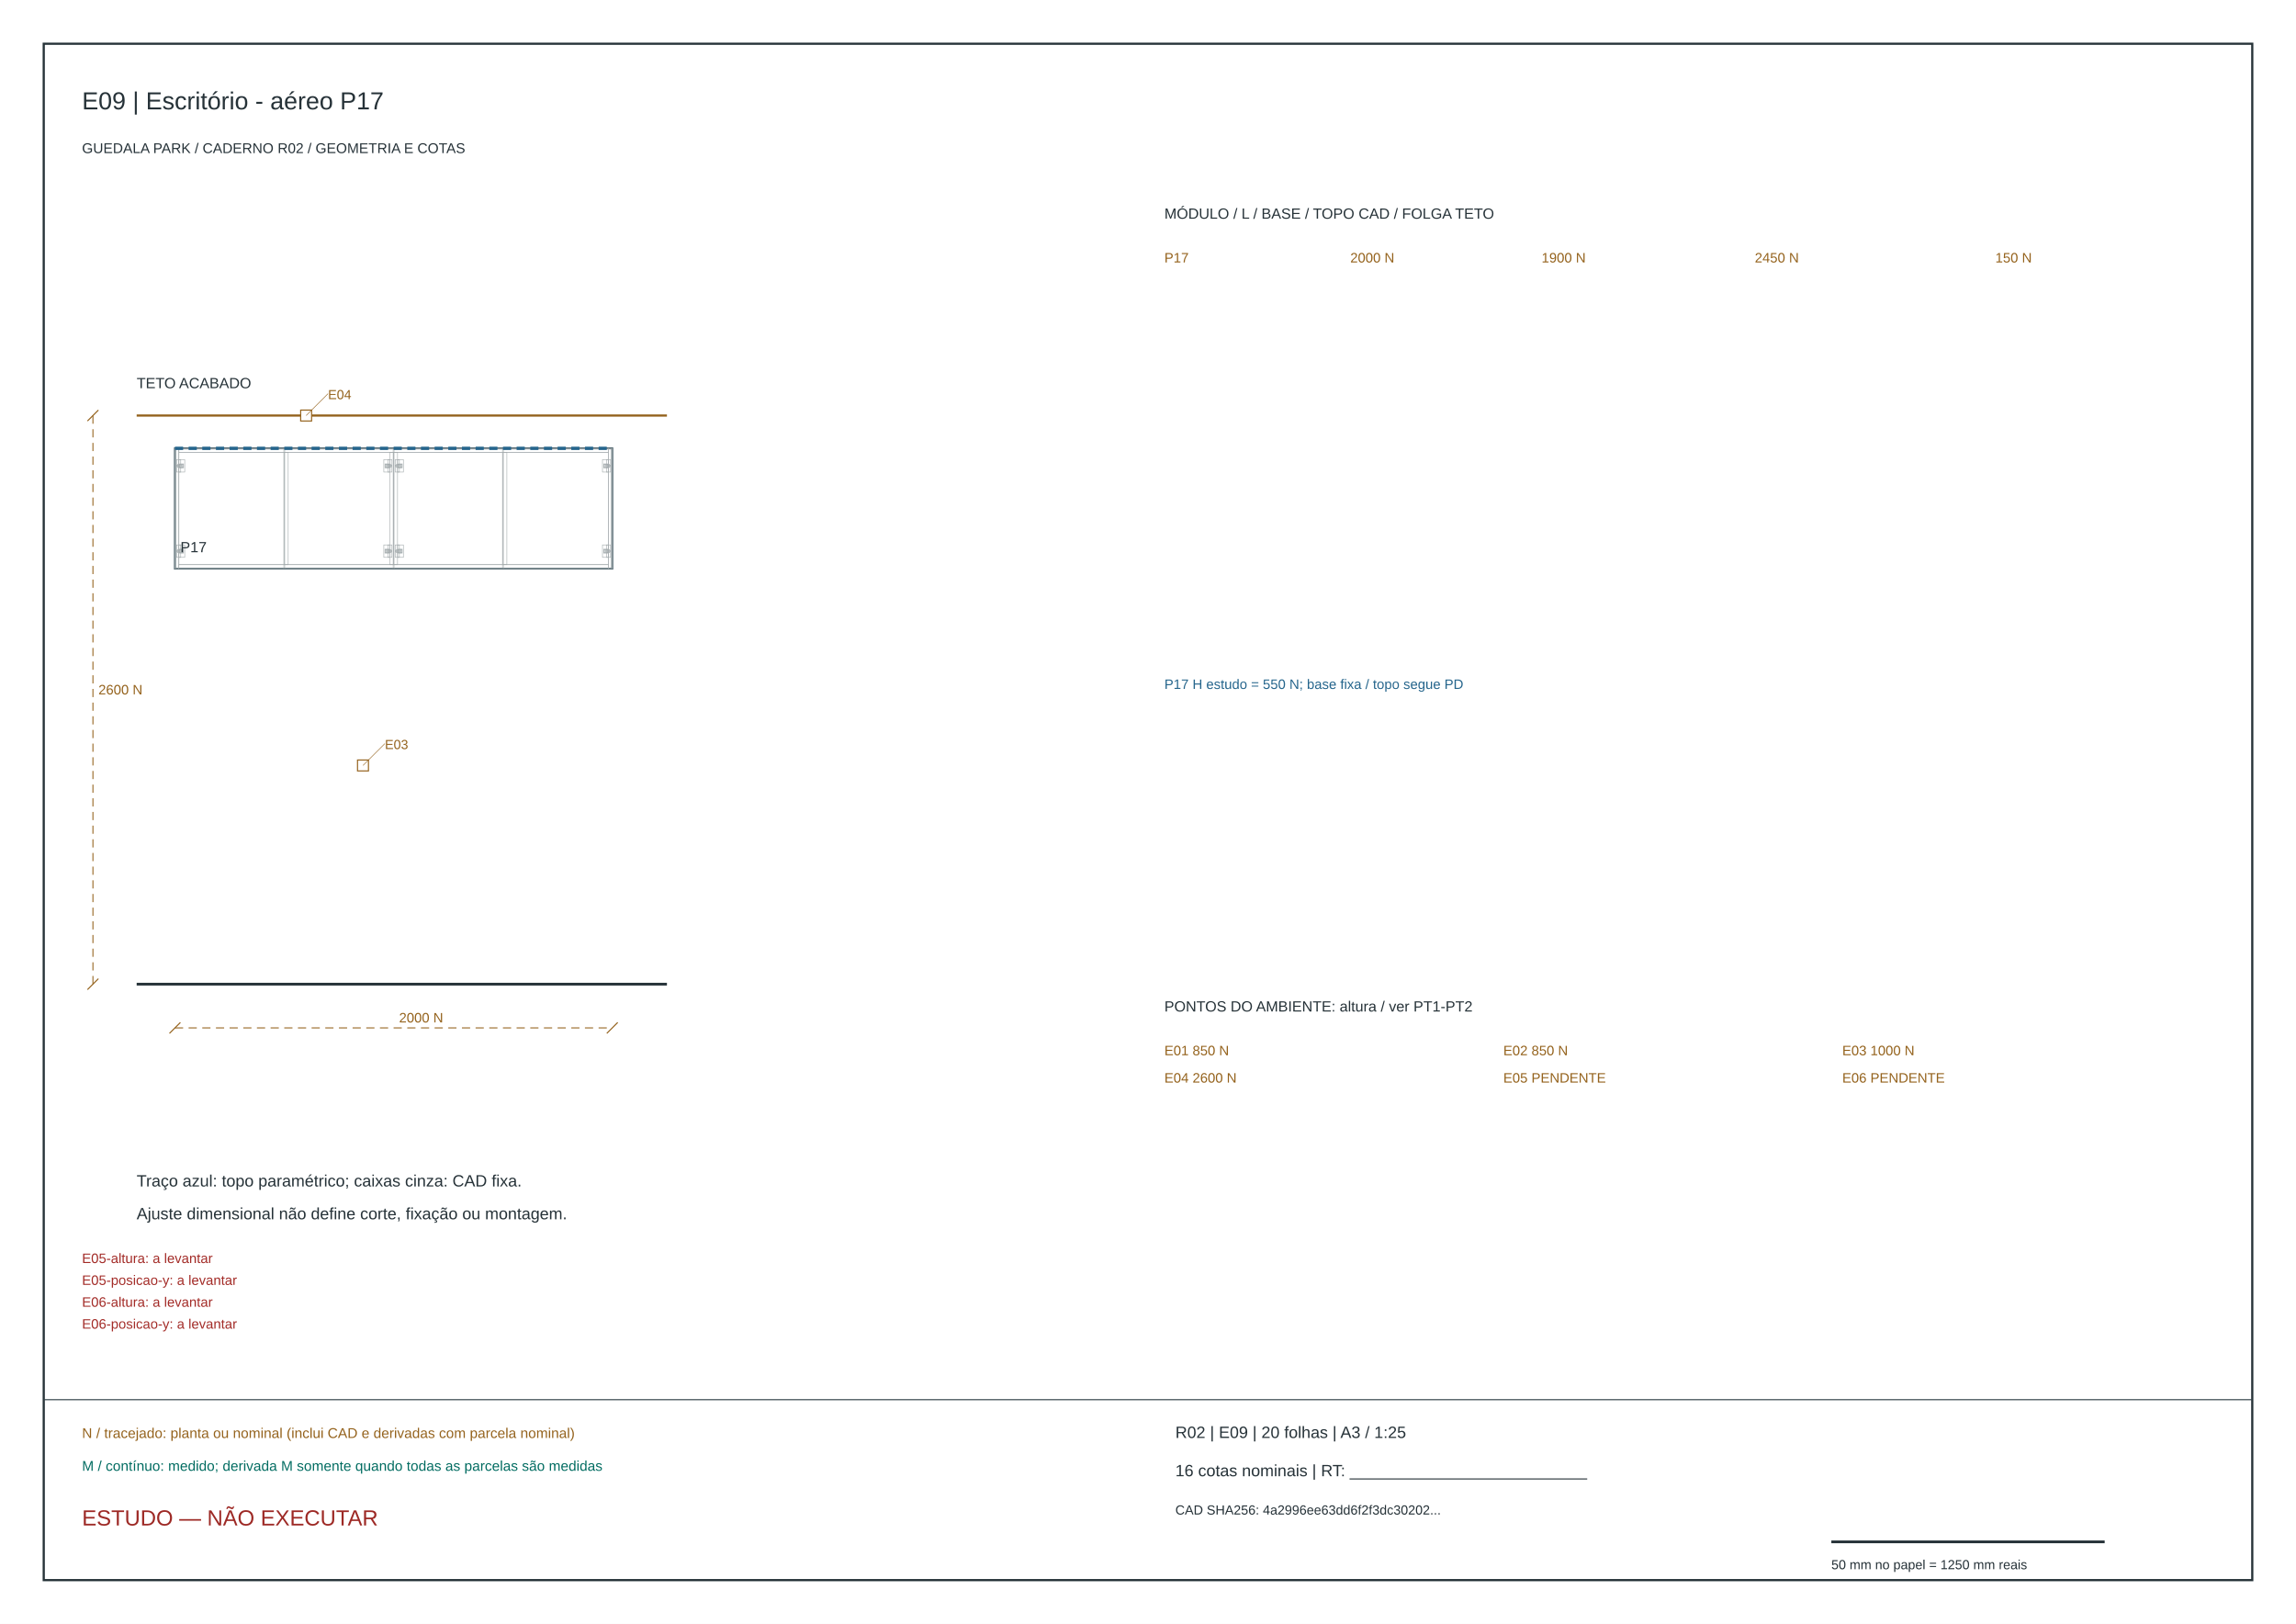
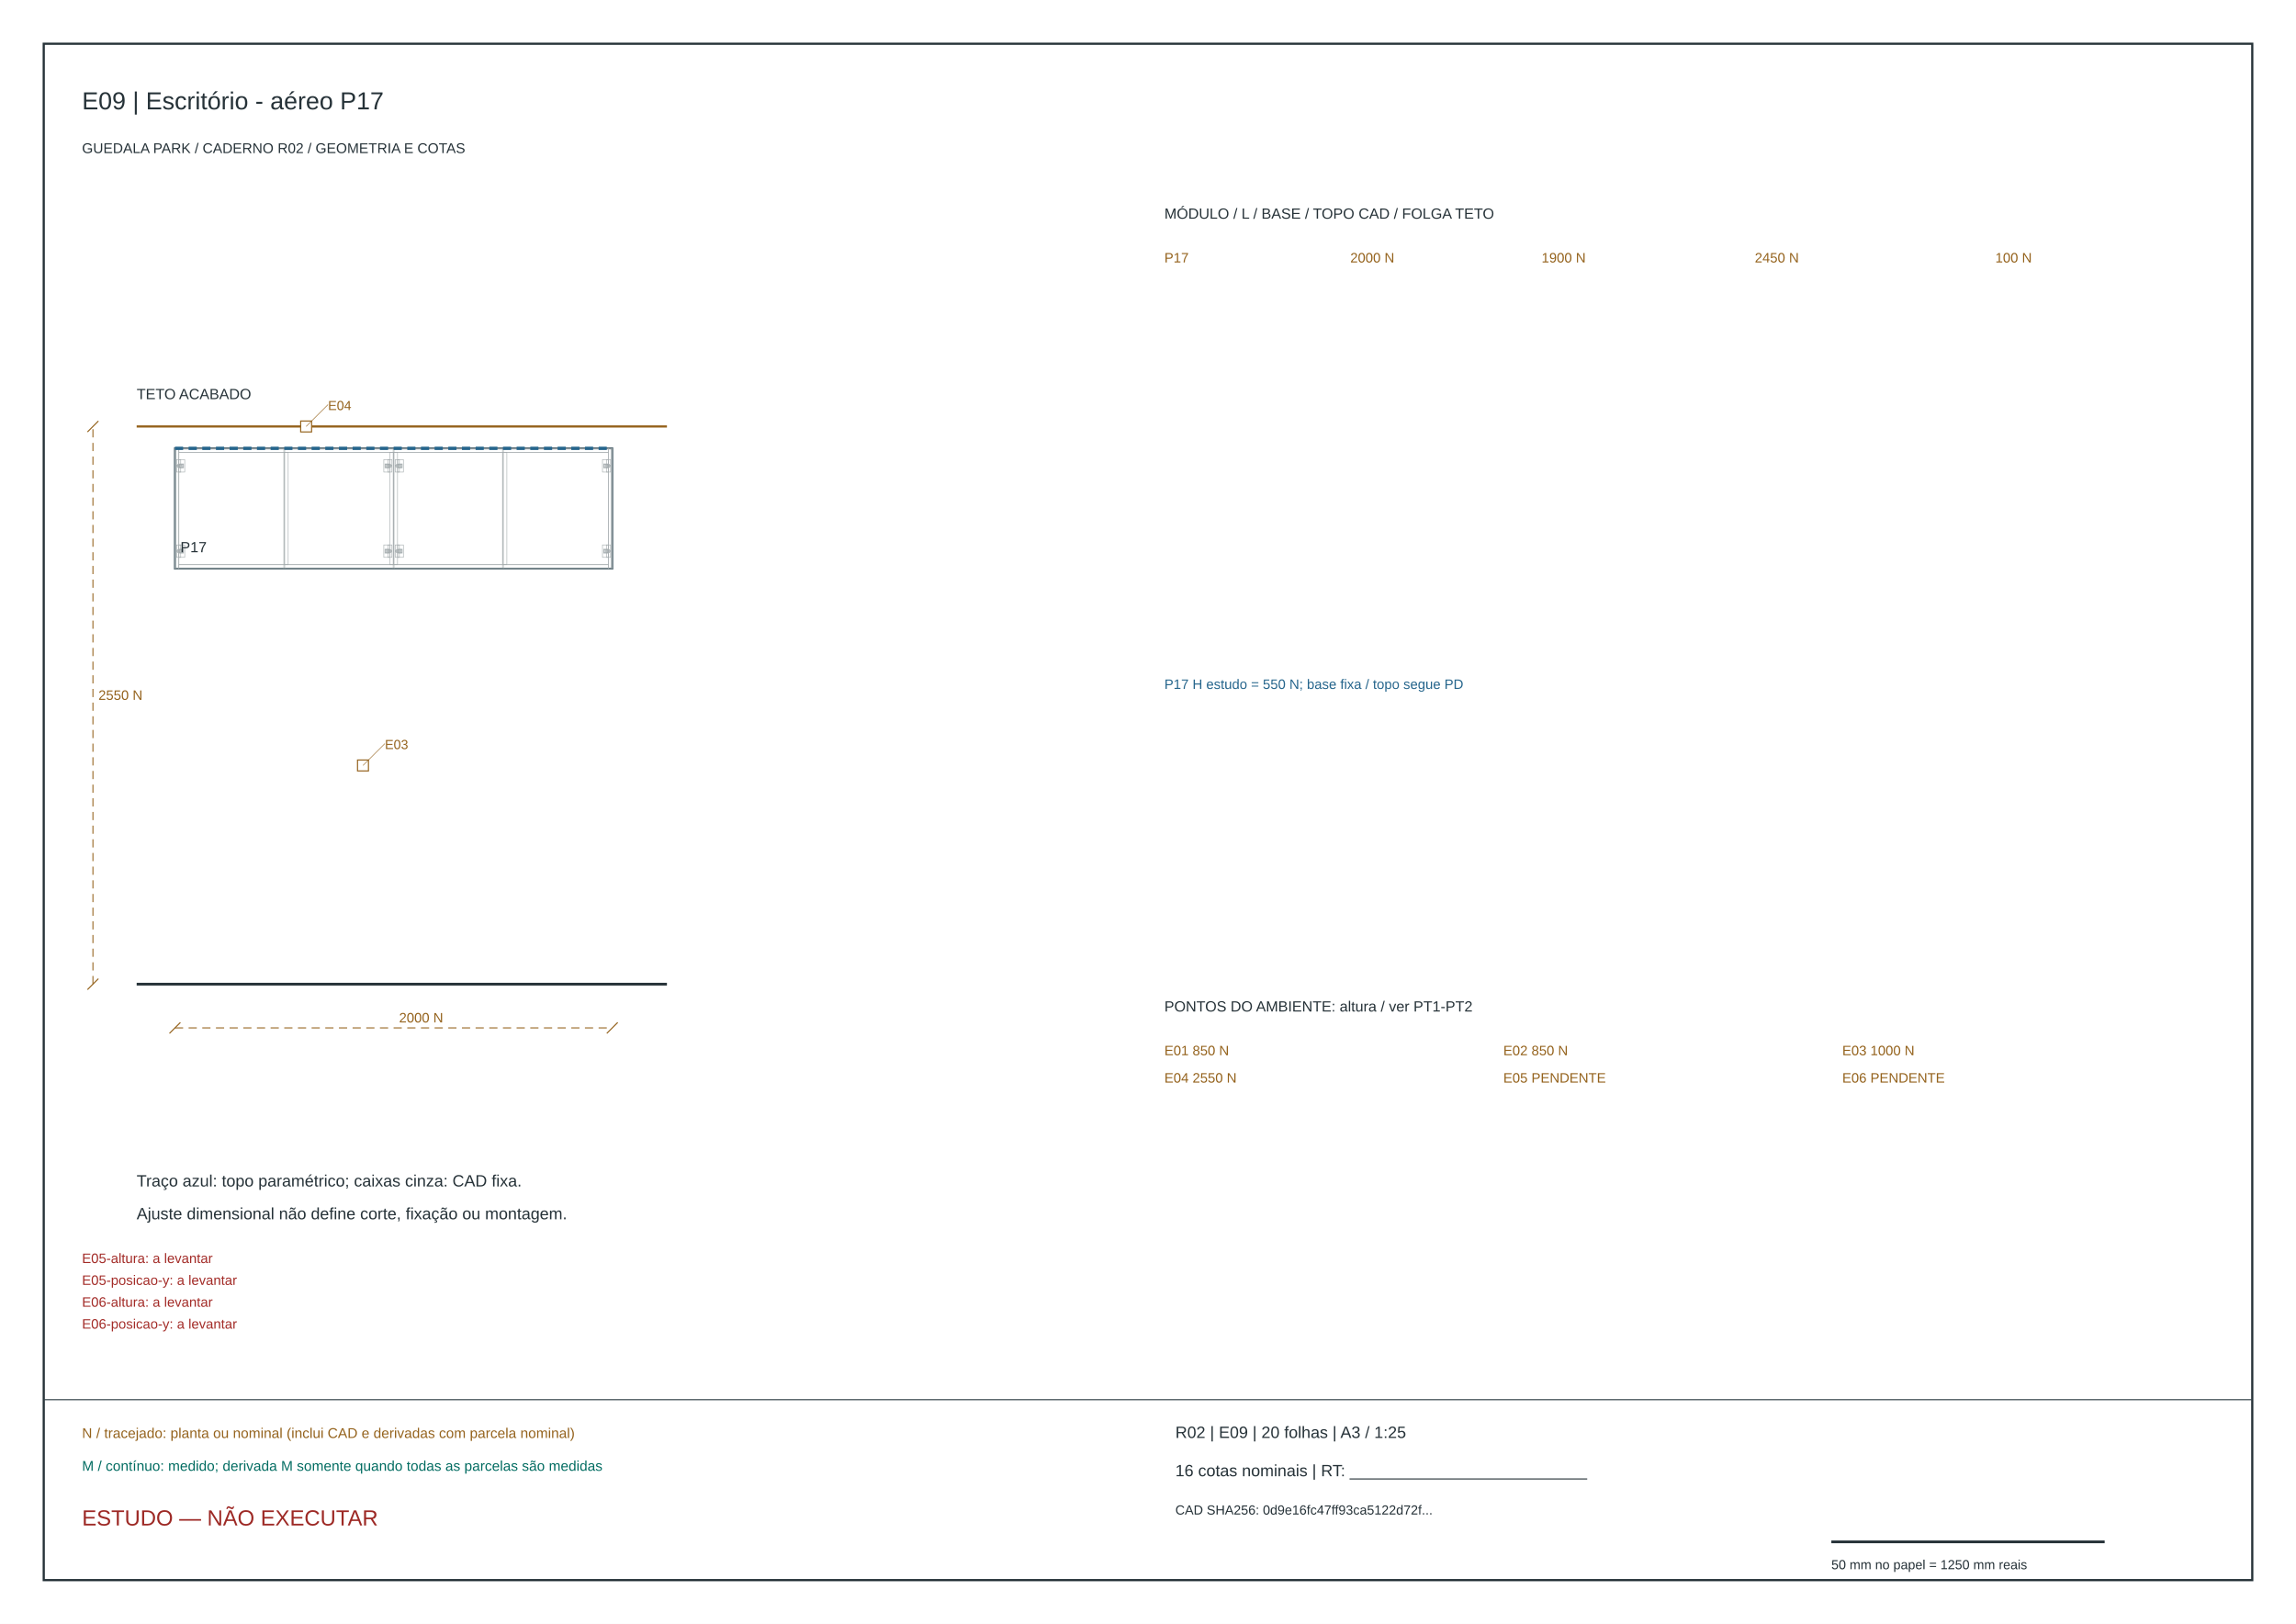
<svg xmlns="http://www.w3.org/2000/svg" width="420mm" height="297mm" viewBox="0 0 420 297">
  <rect width="420" height="297" fill="white" />
  <line x1="25" y1="180" x2="122.0" y2="180" stroke="#263238" stroke-width="0.5" />
-   <line x1="25" y1="76.0" x2="122.0" y2="76.0" stroke="#94621c" stroke-width="0.4" />
-   <line x1="17" y1="180" x2="17" y2="76.0" stroke="#94621c" stroke-width="0.18" stroke-dasharray="1.5 1" />
+   <line x1="25" y1="78.0" x2="122.0" y2="78.0" stroke="#94621c" stroke-width="0.4" />
+   <line x1="17" y1="180" x2="17" y2="78.0" stroke="#94621c" stroke-width="0.18" stroke-dasharray="1.5 1" />
  <line x1="16" y1="181" x2="18" y2="179" stroke="#94621c" stroke-width="0.2" />
-   <line x1="16" y1="77.0" x2="18" y2="75.0" stroke="#94621c" stroke-width="0.2" />
-   <text x="18.0" y="127.0" font-family="Arial, sans-serif" font-size="2.5" fill="#94621c">2600 N</text>
-   <text x="25" y="71.0" font-family="Arial, sans-serif" font-size="2.7" fill="#263238">TETO ACABADO</text>
+   <line x1="16" y1="79.0" x2="18" y2="77.0" stroke="#94621c" stroke-width="0.2" />
+   <text x="18.0" y="128.0" font-family="Arial, sans-serif" font-size="2.5" fill="#94621c">2550 N</text>
+   <text x="25" y="73.0" font-family="Arial, sans-serif" font-size="2.7" fill="#263238">TETO ACABADO</text>
  <text x="213" y="40" font-family="Arial, sans-serif" font-size="2.7" fill="#263238">MÓDULO / L / BASE / TOPO CAD / FOLGA TETO</text>
  <rect x="32.0" y="82.0" width="80.0" height="22.0" stroke="#405863" fill="none" stroke-width="0.35" />
  <rect x="32.0" y="82.0" width="0.72" height="22.0" stroke="#a2aaac" fill="none" stroke-width="0.1" />
  <rect x="111.28" y="82.0" width="0.72" height="22.0" stroke="#a2aaac" fill="none" stroke-width="0.1" />
  <rect x="32.72" y="82.72" width="78.56" height="20.56" stroke="#a2aaac" fill="none" stroke-width="0.1" />
  <rect x="32.72" y="103.28" width="78.56" height="0.72" stroke="#a2aaac" fill="none" stroke-width="0.1" />
  <rect x="32.72" y="82.0" width="78.56" height="0.72" stroke="#a2aaac" fill="none" stroke-width="0.1" />
  <rect x="52.0" y="82.72" width="0.72" height="20.56" stroke="#a2aaac" fill="none" stroke-width="0.1" />
  <rect x="72.0" y="82.72" width="0.72" height="20.56" stroke="#a2aaac" fill="none" stroke-width="0.1" />
  <rect x="92.0" y="82.72" width="0.72" height="20.56" stroke="#a2aaac" fill="none" stroke-width="0.1" />
  <rect x="32.08" y="82.04" width="19.84" height="21.92" stroke="#a2aaac" fill="none" stroke-width="0.1" />
  <rect x="32.8" y="100.498" width="0.517" height="0.604" stroke="#a2aaac" fill="none" stroke-width="0.1" />
  <rect x="32.84" y="100.445" width="0.739" height="0.71" stroke="#a2aaac" fill="none" stroke-width="0.1" />
  <rect x="32.528" y="100.509" width="1.007" height="0.582" stroke="#a2aaac" fill="none" stroke-width="0.1" />
  <rect x="32.326" y="100.654" width="0.881" height="0.292" stroke="#a2aaac" fill="none" stroke-width="0.1" />
  <rect x="32.301" y="99.66" width="1.489" height="2.28" stroke="#a2aaac" fill="none" stroke-width="0.1" />
  <rect x="32.72" y="99.657" width="0.34" height="2.287" stroke="#a2aaac" fill="none" stroke-width="0.1" />
  <rect x="32.8" y="84.898" width="0.517" height="0.604" stroke="#a2aaac" fill="none" stroke-width="0.1" />
  <rect x="32.84" y="84.845" width="0.739" height="0.71" stroke="#a2aaac" fill="none" stroke-width="0.1" />
  <rect x="32.528" y="84.909" width="1.007" height="0.582" stroke="#a2aaac" fill="none" stroke-width="0.1" />
  <rect x="32.326" y="85.054" width="0.881" height="0.292" stroke="#a2aaac" fill="none" stroke-width="0.1" />
  <rect x="32.301" y="84.06" width="1.489" height="2.28" stroke="#a2aaac" fill="none" stroke-width="0.1" />
  <rect x="32.72" y="84.057" width="0.34" height="2.287" stroke="#a2aaac" fill="none" stroke-width="0.1" />
  <rect x="52.08" y="82.04" width="19.84" height="21.92" stroke="#a2aaac" fill="none" stroke-width="0.1" />
  <rect x="70.683" y="100.498" width="0.517" height="0.604" stroke="#a2aaac" fill="none" stroke-width="0.1" />
  <rect x="70.42" y="100.445" width="0.739" height="0.71" stroke="#a2aaac" fill="none" stroke-width="0.1" />
  <rect x="70.465" y="100.509" width="1.007" height="0.582" stroke="#a2aaac" fill="none" stroke-width="0.1" />
  <rect x="70.794" y="100.654" width="0.881" height="0.292" stroke="#a2aaac" fill="none" stroke-width="0.1" />
  <rect x="70.21" y="99.66" width="1.489" height="2.28" stroke="#a2aaac" fill="none" stroke-width="0.1" />
  <rect x="70.94" y="99.657" width="0.34" height="2.287" stroke="#a2aaac" fill="none" stroke-width="0.1" />
  <rect x="70.683" y="84.898" width="0.517" height="0.604" stroke="#a2aaac" fill="none" stroke-width="0.1" />
  <rect x="70.42" y="84.845" width="0.739" height="0.71" stroke="#a2aaac" fill="none" stroke-width="0.1" />
  <rect x="70.465" y="84.909" width="1.007" height="0.582" stroke="#a2aaac" fill="none" stroke-width="0.1" />
  <rect x="70.794" y="85.054" width="0.881" height="0.292" stroke="#a2aaac" fill="none" stroke-width="0.1" />
  <rect x="70.21" y="84.06" width="1.489" height="2.28" stroke="#a2aaac" fill="none" stroke-width="0.1" />
  <rect x="70.94" y="84.057" width="0.34" height="2.287" stroke="#a2aaac" fill="none" stroke-width="0.1" />
  <rect x="72.08" y="82.04" width="19.84" height="21.92" stroke="#a2aaac" fill="none" stroke-width="0.1" />
  <rect x="72.8" y="100.498" width="0.517" height="0.604" stroke="#a2aaac" fill="none" stroke-width="0.1" />
  <rect x="72.84" y="100.445" width="0.739" height="0.71" stroke="#a2aaac" fill="none" stroke-width="0.1" />
  <rect x="72.528" y="100.509" width="1.007" height="0.582" stroke="#a2aaac" fill="none" stroke-width="0.1" />
  <rect x="72.326" y="100.654" width="0.881" height="0.292" stroke="#a2aaac" fill="none" stroke-width="0.1" />
  <rect x="72.301" y="99.66" width="1.489" height="2.28" stroke="#a2aaac" fill="none" stroke-width="0.1" />
  <rect x="72.72" y="99.657" width="0.34" height="2.287" stroke="#a2aaac" fill="none" stroke-width="0.1" />
  <rect x="72.8" y="84.898" width="0.517" height="0.604" stroke="#a2aaac" fill="none" stroke-width="0.1" />
  <rect x="72.84" y="84.845" width="0.739" height="0.71" stroke="#a2aaac" fill="none" stroke-width="0.1" />
  <rect x="72.528" y="84.909" width="1.007" height="0.582" stroke="#a2aaac" fill="none" stroke-width="0.1" />
  <rect x="72.326" y="85.054" width="0.881" height="0.292" stroke="#a2aaac" fill="none" stroke-width="0.1" />
  <rect x="72.301" y="84.06" width="1.489" height="2.28" stroke="#a2aaac" fill="none" stroke-width="0.1" />
  <rect x="72.72" y="84.057" width="0.34" height="2.287" stroke="#a2aaac" fill="none" stroke-width="0.1" />
  <rect x="92.08" y="82.04" width="19.84" height="21.92" stroke="#a2aaac" fill="none" stroke-width="0.1" />
  <rect x="110.683" y="100.498" width="0.517" height="0.604" stroke="#a2aaac" fill="none" stroke-width="0.1" />
  <rect x="110.42" y="100.445" width="0.739" height="0.71" stroke="#a2aaac" fill="none" stroke-width="0.1" />
  <rect x="110.465" y="100.509" width="1.007" height="0.582" stroke="#a2aaac" fill="none" stroke-width="0.1" />
  <rect x="110.794" y="100.654" width="0.881" height="0.292" stroke="#a2aaac" fill="none" stroke-width="0.1" />
  <rect x="110.21" y="99.66" width="1.489" height="2.28" stroke="#a2aaac" fill="none" stroke-width="0.1" />
  <rect x="110.94" y="99.657" width="0.34" height="2.287" stroke="#a2aaac" fill="none" stroke-width="0.1" />
  <rect x="110.683" y="84.898" width="0.517" height="0.604" stroke="#a2aaac" fill="none" stroke-width="0.1" />
  <rect x="110.42" y="84.845" width="0.739" height="0.71" stroke="#a2aaac" fill="none" stroke-width="0.1" />
  <rect x="110.465" y="84.909" width="1.007" height="0.582" stroke="#a2aaac" fill="none" stroke-width="0.1" />
  <rect x="110.794" y="85.054" width="0.881" height="0.292" stroke="#a2aaac" fill="none" stroke-width="0.1" />
  <rect x="110.21" y="84.06" width="1.489" height="2.28" stroke="#a2aaac" fill="none" stroke-width="0.1" />
  <rect x="110.94" y="84.057" width="0.34" height="2.287" stroke="#a2aaac" fill="none" stroke-width="0.1" />
  <rect x="71.28" y="82.72" width="0.72" height="20.56" stroke="#a2aaac" fill="none" stroke-width="0.1" />
  <text x="33.0" y="101.0" font-family="Arial, sans-serif" font-size="2.7" fill="#263238">P17</text>
  <text x="213" y="48" font-family="Arial, sans-serif" font-size="2.5" fill="#94621c">P17</text>
  <text x="247" y="48" font-family="Arial, sans-serif" font-size="2.5" fill="#94621c">2000 N</text>
  <text x="282" y="48" font-family="Arial, sans-serif" font-size="2.5" fill="#94621c">1900 N</text>
  <text x="321" y="48" font-family="Arial, sans-serif" font-size="2.5" fill="#94621c">2450 N</text>
-   <text x="365" y="48" font-family="Arial, sans-serif" font-size="2.5" fill="#94621c">150 N</text>
+   <text x="365" y="48" font-family="Arial, sans-serif" font-size="2.5" fill="#94621c">100 N</text>
  <line x1="32.0" y1="188" x2="112.0" y2="188" stroke="#94621c" stroke-width="0.18" stroke-dasharray="1.5 1" />
  <line x1="31.0" y1="189" x2="33.0" y2="187" stroke="#94621c" stroke-width="0.2" />
  <line x1="111.0" y1="189" x2="113.0" y2="187" stroke="#94621c" stroke-width="0.2" />
  <text x="73.0" y="187.0" font-family="Arial, sans-serif" font-size="2.5" fill="#94621c">2000 N</text>
  <line x1="32.0" y1="82.0" x2="112.0" y2="82.0" stroke="#25658c" stroke-width="0.6" stroke-dasharray="1.5 1" />
  <text x="213" y="126" font-family="Arial, sans-serif" font-size="2.5" fill="#25658c">P17 H estudo = 550 N; base fixa / topo segue PD</text>
  <text x="25" y="217" font-family="Arial, sans-serif" font-size="3" fill="#263238">Traço azul: topo paramétrico; caixas cinza: CAD fixa.</text>
  <text x="25" y="223" font-family="Arial, sans-serif" font-size="3" fill="#263238">Ajuste dimensional não define corte, fixação ou montagem.</text>
  <text x="213" y="185" font-family="Arial, sans-serif" font-size="2.7" fill="#263238">PONTOS DO AMBIENTE: altura / ver PT1-PT2</text>
  <text x="213" y="193" font-family="Arial, sans-serif" font-size="2.5" fill="#94621c">E01 850 N</text>
  <text x="275" y="193" font-family="Arial, sans-serif" font-size="2.5" fill="#94621c">E02 850 N</text>
  <text x="337" y="193" font-family="Arial, sans-serif" font-size="2.5" fill="#94621c">E03 1000 N</text>
  <rect x="65.4" y="139.0" width="2" height="2" stroke="#94621c" fill="#ffffff" stroke-width="0.2" />
  <line x1="66.4" y1="140.0" x2="70.4" y2="136.0" stroke="#94621c" stroke-width="0.1" />
  <text x="70.4" y="137.0" font-family="Arial, sans-serif" font-size="2.4" fill="#94621c">E03</text>
-   <text x="213" y="198" font-family="Arial, sans-serif" font-size="2.5" fill="#94621c">E04 2600 N</text>
-   <rect x="55.0" y="75.0" width="2" height="2" stroke="#94621c" fill="#ffffff" stroke-width="0.2" />
-   <line x1="56.0" y1="76.0" x2="60.0" y2="72.0" stroke="#94621c" stroke-width="0.1" />
-   <text x="60.0" y="73.0" font-family="Arial, sans-serif" font-size="2.4" fill="#94621c">E04</text>
+   <text x="213" y="198" font-family="Arial, sans-serif" font-size="2.5" fill="#94621c">E04 2550 N</text>
+   <rect x="55.0" y="77.0" width="2" height="2" stroke="#94621c" fill="#ffffff" stroke-width="0.2" />
+   <line x1="56.0" y1="78.0" x2="60.0" y2="74.0" stroke="#94621c" stroke-width="0.1" />
+   <text x="60.0" y="75.0" font-family="Arial, sans-serif" font-size="2.4" fill="#94621c">E04</text>
  <text x="275" y="198" font-family="Arial, sans-serif" font-size="2.5" fill="#94621c">E05 PENDENTE</text>
  <text x="337" y="198" font-family="Arial, sans-serif" font-size="2.5" fill="#94621c">E06 PENDENTE</text>
  <rect x="8" y="8" width="404" height="281" stroke="#263238" fill="none" stroke-width="0.4" />
  <text x="15" y="20" font-family="Arial, sans-serif" font-size="4.5" fill="#263238">E09 | Escritório - aéreo P17</text>
  <text x="15" y="28" font-family="Arial, sans-serif" font-size="2.6" fill="#263238">GUEDALA PARK  /  CADERNO R02  /  GEOMETRIA E COTAS</text>
  <text x="15" y="231" font-family="Arial, sans-serif" font-size="2.5" fill="#a32c28">E05-altura: a levantar</text>
  <text x="15" y="235" font-family="Arial, sans-serif" font-size="2.5" fill="#a32c28">E05-posicao-y: a levantar</text>
  <text x="15" y="239" font-family="Arial, sans-serif" font-size="2.5" fill="#a32c28">E06-altura: a levantar</text>
  <text x="15" y="243" font-family="Arial, sans-serif" font-size="2.5" fill="#a32c28">E06-posicao-y: a levantar</text>
  <line x1="8" y1="256" x2="412" y2="256" stroke="#34434a" stroke-width="0.2" />
  <text x="15" y="263" font-family="Arial, sans-serif" font-size="2.6" fill="#94621c">N / tracejado: planta ou nominal (inclui CAD e derivadas com parcela nominal)</text>
  <text x="15" y="269" font-family="Arial, sans-serif" font-size="2.6" fill="#006b60">M / contínuo: medido; derivada M somente quando todas as parcelas são medidas</text>
  <text x="15" y="279" font-family="Arial, sans-serif" font-size="4" fill="#9d2925">ESTUDO — NÃO EXECUTAR</text>
  <text x="215" y="263" font-family="Arial, sans-serif" font-size="3" fill="#263238">R02 | E09 | 20 folhas | A3 / 1:25</text>
  <text x="215" y="270" font-family="Arial, sans-serif" font-size="3" fill="#263238">16 cotas nominais | RT: __________________________</text>
-   <text x="215" y="277" font-family="Arial, sans-serif" font-size="2.4" fill="#263238">CAD SHA256: 4a2996ee63dd6f2f3dc30202...</text>
+   <text x="215" y="277" font-family="Arial, sans-serif" font-size="2.4" fill="#263238">CAD SHA256: 0d9e16fc47ff93ca5122d72f...</text>
  <line x1="335" y1="282" x2="385" y2="282" stroke="#263238" stroke-width="0.5" />
  <text x="335" y="287" font-family="Arial, sans-serif" font-size="2.4" fill="#263238">50 mm no papel = 1250 mm reais</text>
</svg>
